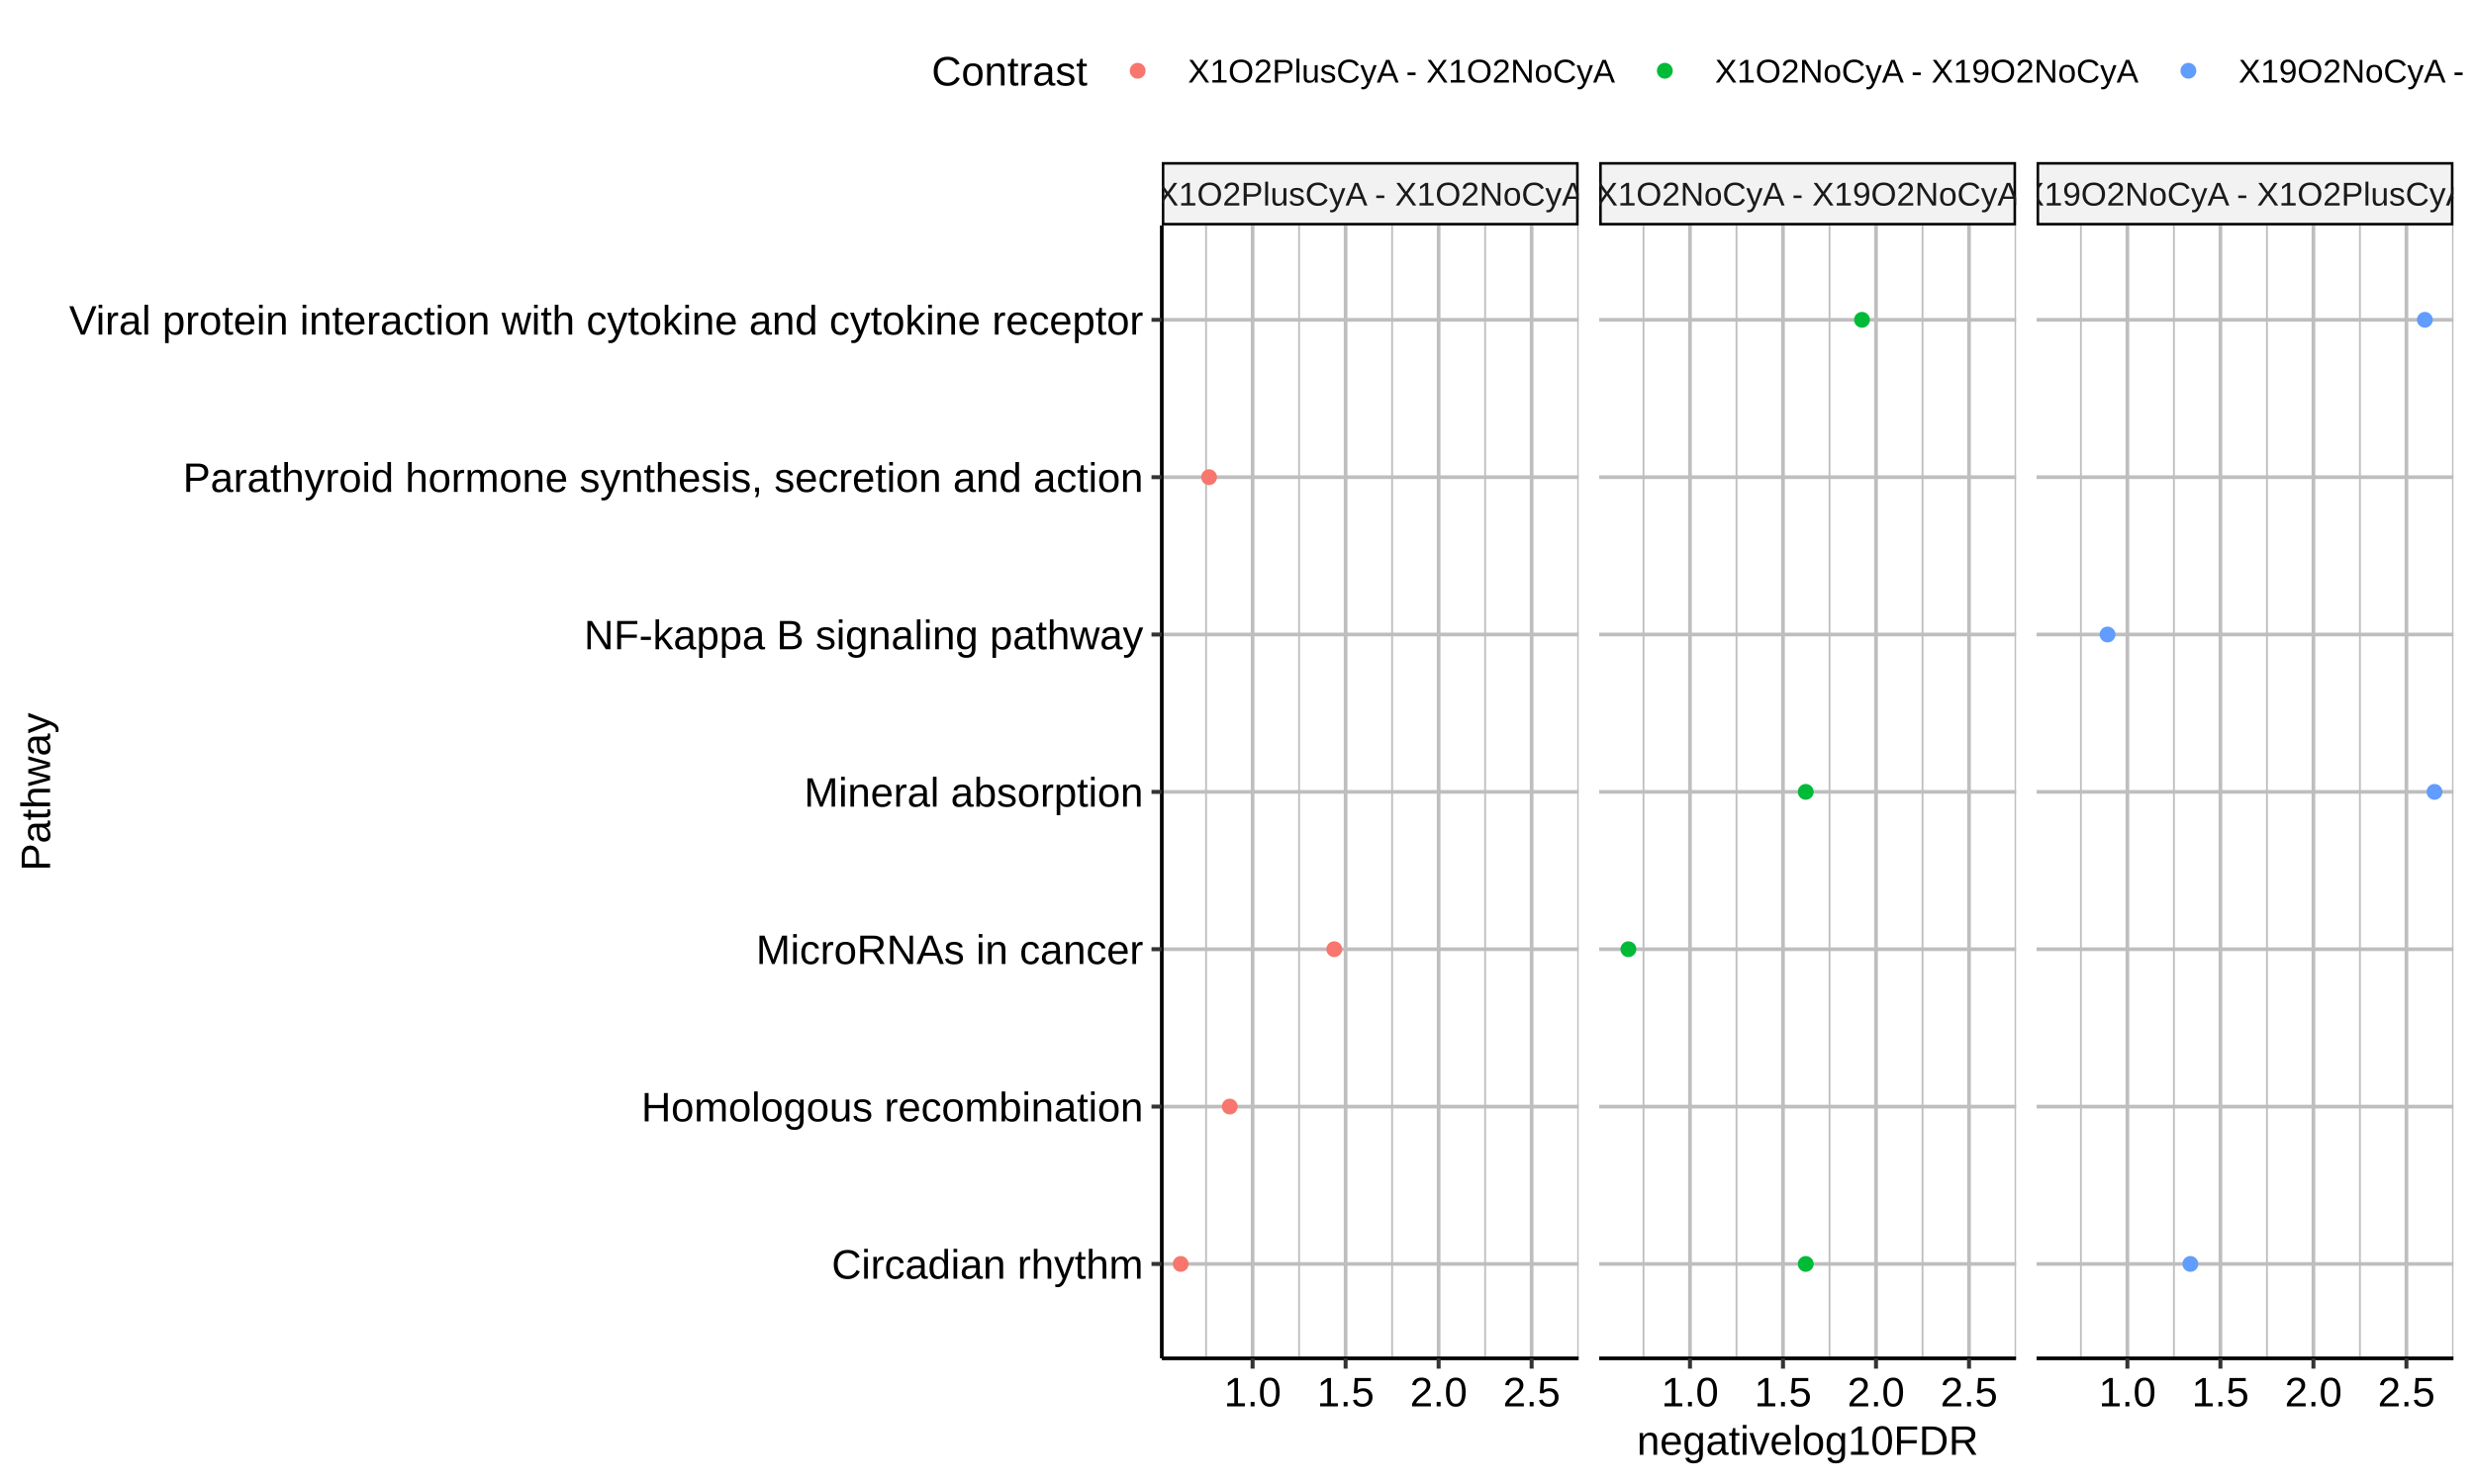
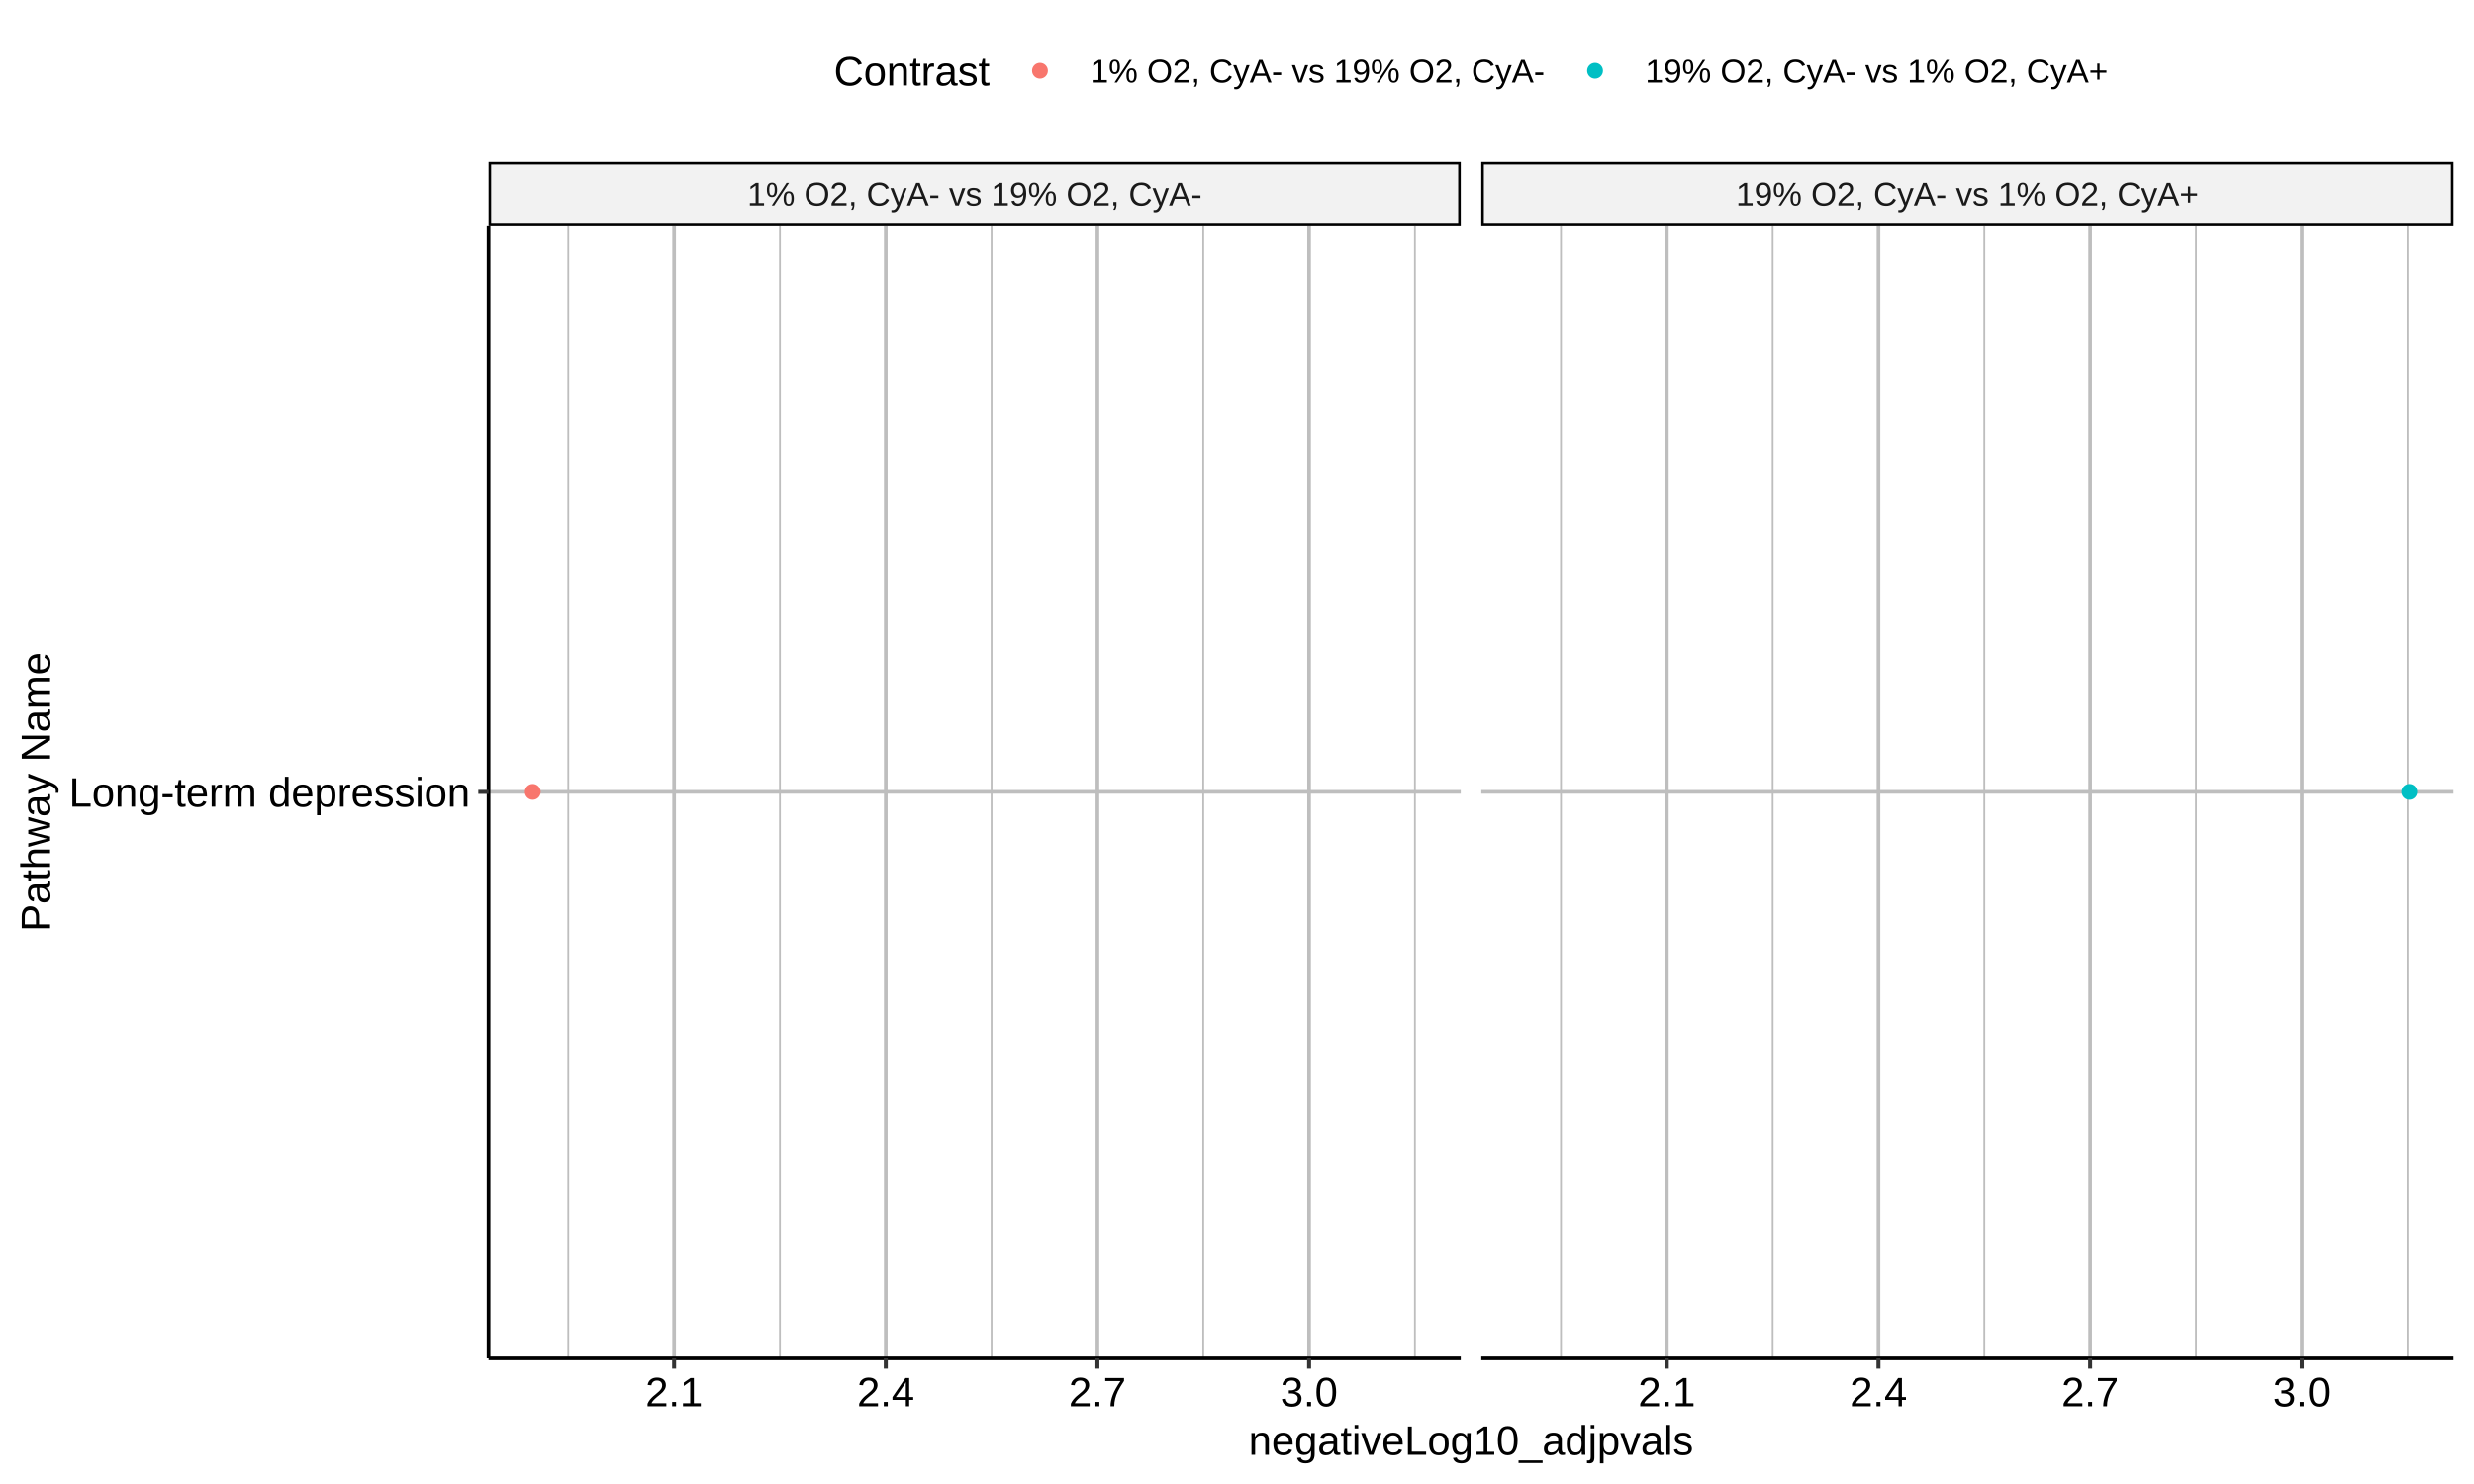
- <svg xmlns="http://www.w3.org/2000/svg" class="svglite" width="720.00pt" height="432.00pt" viewBox="0 0 720.00 432.00">
+ <svg xmlns="http://www.w3.org/2000/svg" viewBox="0 0 720.00 432.00">
  <defs>
    <style type="text/css">
-     .svglite line, .svglite polyline, .svglite polygon, .svglite path, .svglite rect, .svglite circle {
+     line, polyline, polygon, path, rect, circle {
      fill: none;
      stroke: #000000;
      stroke-linecap: round;
      stroke-linejoin: round;
      stroke-miterlimit: 10.00;
    }
  </style>
  </defs>
  <rect width="100%" height="100%" style="stroke: none; fill: #FFFFFF;" />
+   <rect x="0.00" y="-0" width="720.00" height="432.00" style="stroke-width: 1.16; stroke: #FFFFFF; fill: #FFFFFF;" />
  <defs>
-     <clipPath id="cpMC4wMHw3MjAuMDB8MC4wMHw0MzIuMDA=">
+     <clipPath id="cpMTQyLjE5fDQyNS4xMnwzOTUuNDJ8NjUuNjI=">
+       <rect x="142.19" y="65.62" width="282.93" height="329.80" />
+     </clipPath>
+   </defs>
+   <rect x="142.19" y="65.62" width="282.93" height="329.80" style="stroke-width: 1.16; stroke: none; fill: #FFFFFF;" clip-path="url(#cpMTQyLjE5fDQyNS4xMnwzOTUuNDJ8NjUuNjI=)" />
+   <polyline points="165.39,395.42 165.39,65.62 " style="stroke-width: 0.53; stroke: #BEBEBE; stroke-linecap: butt;" clip-path="url(#cpMTQyLjE5fDQyNS4xMnwzOTUuNDJ8NjUuNjI=)" />
+   <polyline points="226.99,395.42 226.99,65.62 " style="stroke-width: 0.53; stroke: #BEBEBE; stroke-linecap: butt;" clip-path="url(#cpMTQyLjE5fDQyNS4xMnwzOTUuNDJ8NjUuNjI=)" />
+   <polyline points="288.58,395.42 288.58,65.62 " style="stroke-width: 0.53; stroke: #BEBEBE; stroke-linecap: butt;" clip-path="url(#cpMTQyLjE5fDQyNS4xMnwzOTUuNDJ8NjUuNjI=)" />
+   <polyline points="350.18,395.42 350.18,65.62 " style="stroke-width: 0.53; stroke: #BEBEBE; stroke-linecap: butt;" clip-path="url(#cpMTQyLjE5fDQyNS4xMnwzOTUuNDJ8NjUuNjI=)" />
+   <polyline points="411.78,395.42 411.78,65.62 " style="stroke-width: 0.53; stroke: #BEBEBE; stroke-linecap: butt;" clip-path="url(#cpMTQyLjE5fDQyNS4xMnwzOTUuNDJ8NjUuNjI=)" />
+   <polyline points="142.19,230.52 425.12,230.52 " style="stroke-width: 1.07; stroke: #BEBEBE; stroke-linecap: butt;" clip-path="url(#cpMTQyLjE5fDQyNS4xMnwzOTUuNDJ8NjUuNjI=)" />
+   <polyline points="196.19,395.42 196.19,65.62 " style="stroke-width: 1.07; stroke: #BEBEBE; stroke-linecap: butt;" clip-path="url(#cpMTQyLjE5fDQyNS4xMnwzOTUuNDJ8NjUuNjI=)" />
+   <polyline points="257.79,395.42 257.79,65.62 " style="stroke-width: 1.07; stroke: #BEBEBE; stroke-linecap: butt;" clip-path="url(#cpMTQyLjE5fDQyNS4xMnwzOTUuNDJ8NjUuNjI=)" />
+   <polyline points="319.38,395.42 319.38,65.62 " style="stroke-width: 1.07; stroke: #BEBEBE; stroke-linecap: butt;" clip-path="url(#cpMTQyLjE5fDQyNS4xMnwzOTUuNDJ8NjUuNjI=)" />
+   <polyline points="380.98,395.42 380.98,65.62 " style="stroke-width: 1.07; stroke: #BEBEBE; stroke-linecap: butt;" clip-path="url(#cpMTQyLjE5fDQyNS4xMnwzOTUuNDJ8NjUuNjI=)" />
+   <circle cx="155.05" cy="230.52" r="1.95" style="stroke-width: 0.71; stroke: #F8766D; fill: #F8766D;" clip-path="url(#cpMTQyLjE5fDQyNS4xMnwzOTUuNDJ8NjUuNjI=)" />
+   <defs>
+     <clipPath id="cpMC4wMHw3MjAuMDB8NDMyLjAwfDAuMDA=">
      <rect x="0.00" y="0.00" width="720.00" height="432.00" />
    </clipPath>
  </defs>
-   <g clip-path="url(#cpMC4wMHw3MjAuMDB8MC4wMHw0MzIuMDA=)">
-     <rect x="0.00" y="0.00" width="720.00" height="432.00" style="stroke-width: 1.16; stroke: #FFFFFF; fill: #FFFFFF;" />
+   <defs>
+     <clipPath id="cpNDMxLjEwfDcxNC4wMnwzOTUuNDJ8NjUuNjI=">
+       <rect x="431.10" y="65.62" width="282.93" height="329.80" />
+     </clipPath>
+   </defs>
+   <rect x="431.10" y="65.62" width="282.93" height="329.80" style="stroke-width: 1.16; stroke: none; fill: #FFFFFF;" clip-path="url(#cpNDMxLjEwfDcxNC4wMnwzOTUuNDJ8NjUuNjI=)" />
+   <polyline points="454.29,395.42 454.29,65.62 " style="stroke-width: 0.53; stroke: #BEBEBE; stroke-linecap: butt;" clip-path="url(#cpNDMxLjEwfDcxNC4wMnwzOTUuNDJ8NjUuNjI=)" />
+   <polyline points="515.89,395.42 515.89,65.62 " style="stroke-width: 0.53; stroke: #BEBEBE; stroke-linecap: butt;" clip-path="url(#cpNDMxLjEwfDcxNC4wMnwzOTUuNDJ8NjUuNjI=)" />
+   <polyline points="577.49,395.42 577.49,65.62 " style="stroke-width: 0.53; stroke: #BEBEBE; stroke-linecap: butt;" clip-path="url(#cpNDMxLjEwfDcxNC4wMnwzOTUuNDJ8NjUuNjI=)" />
+   <polyline points="639.09,395.42 639.09,65.62 " style="stroke-width: 0.53; stroke: #BEBEBE; stroke-linecap: butt;" clip-path="url(#cpNDMxLjEwfDcxNC4wMnwzOTUuNDJ8NjUuNjI=)" />
+   <polyline points="700.68,395.42 700.68,65.62 " style="stroke-width: 0.53; stroke: #BEBEBE; stroke-linecap: butt;" clip-path="url(#cpNDMxLjEwfDcxNC4wMnwzOTUuNDJ8NjUuNjI=)" />
+   <polyline points="431.10,230.52 714.02,230.52 " style="stroke-width: 1.07; stroke: #BEBEBE; stroke-linecap: butt;" clip-path="url(#cpNDMxLjEwfDcxNC4wMnwzOTUuNDJ8NjUuNjI=)" />
+   <polyline points="485.09,395.42 485.09,65.62 " style="stroke-width: 1.07; stroke: #BEBEBE; stroke-linecap: butt;" clip-path="url(#cpNDMxLjEwfDcxNC4wMnwzOTUuNDJ8NjUuNjI=)" />
+   <polyline points="546.69,395.42 546.69,65.62 " style="stroke-width: 1.07; stroke: #BEBEBE; stroke-linecap: butt;" clip-path="url(#cpNDMxLjEwfDcxNC4wMnwzOTUuNDJ8NjUuNjI=)" />
+   <polyline points="608.29,395.42 608.29,65.62 " style="stroke-width: 1.07; stroke: #BEBEBE; stroke-linecap: butt;" clip-path="url(#cpNDMxLjEwfDcxNC4wMnwzOTUuNDJ8NjUuNjI=)" />
+   <polyline points="669.89,395.42 669.89,65.62 " style="stroke-width: 1.07; stroke: #BEBEBE; stroke-linecap: butt;" clip-path="url(#cpNDMxLjEwfDcxNC4wMnwzOTUuNDJ8NjUuNjI=)" />
+   <circle cx="701.16" cy="230.52" r="1.95" style="stroke-width: 0.71; stroke: #00BFC4; fill: #00BFC4;" clip-path="url(#cpNDMxLjEwfDcxNC4wMnwzOTUuNDJ8NjUuNjI=)" />
+   <defs>
+     <clipPath id="cpMC4wMHw3MjAuMDB8NDMyLjAwfDAuMDA=">
+       <rect x="0.00" y="0.00" width="720.00" height="432.00" />
+     </clipPath>
+   </defs>
+   <defs>
+     <clipPath id="cpMTQyLjE5fDQyNS4xMnw2NS42Mnw0Ny4xNw==">
+       <rect x="142.19" y="47.17" width="282.93" height="18.46" />
+     </clipPath>
+   </defs>
+   <rect x="142.19" y="47.17" width="282.93" height="18.46" style="stroke-width: 1.49; fill: #F2F2F2;" clip-path="url(#cpMTQyLjE5fDQyNS4xMnw2NS42Mnw0Ny4xNw==)" />
+   <g clip-path="url(#cpMTQyLjE5fDQyNS4xMnw2NS42Mnw0Ny4xNw==)">
+     <text x="217.50" y="59.83" style="font-size: 9.60px; fill: #1A1A1A; font-family: Arial;" textLength="132.30px" lengthAdjust="spacingAndGlyphs">1% O2, CyA- vs 19% O2, CyA-</text>
  </g>
  <defs>
-     <clipPath id="cpMzM4LjExfDQ1OS40M3w2NS42MnwzOTUuNDI=">
-       <rect x="338.11" y="65.62" width="121.32" height="329.80" />
+     <clipPath id="cpMC4wMHw3MjAuMDB8NDMyLjAwfDAuMDA=">
+       <rect x="0.00" y="0.00" width="720.00" height="432.00" />
    </clipPath>
  </defs>
-   <g clip-path="url(#cpMzM4LjExfDQ1OS40M3w2NS42MnwzOTUuNDI=)">
-     <rect x="338.11" y="65.62" width="121.32" height="329.80" style="stroke-width: 1.16; stroke: none; fill: #FFFFFF;" />
-     <polyline points="351.00,395.42 351.00,65.62 " style="stroke-width: 0.53; stroke: #BEBEBE; stroke-linecap: butt;" />
-     <polyline points="378.07,395.42 378.07,65.62 " style="stroke-width: 0.53; stroke: #BEBEBE; stroke-linecap: butt;" />
-     <polyline points="405.14,395.42 405.14,65.62 " style="stroke-width: 0.53; stroke: #BEBEBE; stroke-linecap: butt;" />
-     <polyline points="432.21,395.42 432.21,65.62 " style="stroke-width: 0.53; stroke: #BEBEBE; stroke-linecap: butt;" />
-     <polyline points="459.28,395.42 459.28,65.62 " style="stroke-width: 0.53; stroke: #BEBEBE; stroke-linecap: butt;" />
-     <polyline points="338.11,367.94 459.43,367.94 " style="stroke-width: 1.07; stroke: #BEBEBE; stroke-linecap: butt;" />
-     <polyline points="338.11,322.13 459.43,322.13 " style="stroke-width: 1.07; stroke: #BEBEBE; stroke-linecap: butt;" />
-     <polyline points="338.11,276.32 459.43,276.32 " style="stroke-width: 1.07; stroke: #BEBEBE; stroke-linecap: butt;" />
-     <polyline points="338.11,230.52 459.43,230.52 " style="stroke-width: 1.07; stroke: #BEBEBE; stroke-linecap: butt;" />
-     <polyline points="338.11,184.71 459.43,184.71 " style="stroke-width: 1.07; stroke: #BEBEBE; stroke-linecap: butt;" />
-     <polyline points="338.11,138.91 459.43,138.91 " style="stroke-width: 1.07; stroke: #BEBEBE; stroke-linecap: butt;" />
-     <polyline points="338.11,93.10 459.43,93.10 " style="stroke-width: 1.07; stroke: #BEBEBE; stroke-linecap: butt;" />
-     <polyline points="364.54,395.42 364.54,65.62 " style="stroke-width: 1.07; stroke: #BEBEBE; stroke-linecap: butt;" />
-     <polyline points="391.61,395.42 391.61,65.62 " style="stroke-width: 1.07; stroke: #BEBEBE; stroke-linecap: butt;" />
-     <polyline points="418.68,395.42 418.68,65.62 " style="stroke-width: 1.07; stroke: #BEBEBE; stroke-linecap: butt;" />
-     <polyline points="445.75,395.42 445.75,65.62 " style="stroke-width: 1.07; stroke: #BEBEBE; stroke-linecap: butt;" />
-     <circle cx="357.89" cy="322.13" r="1.95" style="stroke-width: 0.71; stroke: #F8766D; fill: #F8766D;" />
-     <circle cx="343.62" cy="367.94" r="1.95" style="stroke-width: 0.71; stroke: #F8766D; fill: #F8766D;" />
-     <circle cx="388.31" cy="276.32" r="1.95" style="stroke-width: 0.71; stroke: #F8766D; fill: #F8766D;" />
-     <circle cx="351.87" cy="138.91" r="1.95" style="stroke-width: 0.71; stroke: #F8766D; fill: #F8766D;" />
-   </g>
-   <g clip-path="url(#cpMC4wMHw3MjAuMDB8MC4wMHw0MzIuMDA=)">
- </g>
  <defs>
-     <clipPath id="cpNDY1LjQxfDU4Ni43M3w2NS42MnwzOTUuNDI=">
-       <rect x="465.41" y="65.62" width="121.32" height="329.80" />
+     <clipPath id="cpNDMxLjEwfDcxNC4wMnw2NS42Mnw0Ny4xNw==">
+       <rect x="431.10" y="47.17" width="282.93" height="18.46" />
    </clipPath>
  </defs>
-   <g clip-path="url(#cpNDY1LjQxfDU4Ni43M3w2NS42MnwzOTUuNDI=)">
-     <rect x="465.41" y="65.62" width="121.32" height="329.80" style="stroke-width: 1.16; stroke: none; fill: #FFFFFF;" />
-     <polyline points="478.30,395.42 478.30,65.62 " style="stroke-width: 0.53; stroke: #BEBEBE; stroke-linecap: butt;" />
-     <polyline points="505.37,395.42 505.37,65.62 " style="stroke-width: 0.53; stroke: #BEBEBE; stroke-linecap: butt;" />
-     <polyline points="532.44,395.42 532.44,65.62 " style="stroke-width: 0.53; stroke: #BEBEBE; stroke-linecap: butt;" />
-     <polyline points="559.51,395.42 559.51,65.62 " style="stroke-width: 0.53; stroke: #BEBEBE; stroke-linecap: butt;" />
-     <polyline points="586.58,395.42 586.58,65.62 " style="stroke-width: 0.53; stroke: #BEBEBE; stroke-linecap: butt;" />
-     <polyline points="465.41,367.94 586.73,367.94 " style="stroke-width: 1.07; stroke: #BEBEBE; stroke-linecap: butt;" />
-     <polyline points="465.41,322.13 586.73,322.13 " style="stroke-width: 1.07; stroke: #BEBEBE; stroke-linecap: butt;" />
-     <polyline points="465.41,276.32 586.73,276.32 " style="stroke-width: 1.07; stroke: #BEBEBE; stroke-linecap: butt;" />
-     <polyline points="465.41,230.52 586.73,230.52 " style="stroke-width: 1.07; stroke: #BEBEBE; stroke-linecap: butt;" />
-     <polyline points="465.41,184.71 586.73,184.71 " style="stroke-width: 1.07; stroke: #BEBEBE; stroke-linecap: butt;" />
-     <polyline points="465.41,138.91 586.73,138.91 " style="stroke-width: 1.07; stroke: #BEBEBE; stroke-linecap: butt;" />
-     <polyline points="465.41,93.10 586.73,93.10 " style="stroke-width: 1.07; stroke: #BEBEBE; stroke-linecap: butt;" />
-     <polyline points="491.83,395.42 491.83,65.62 " style="stroke-width: 1.07; stroke: #BEBEBE; stroke-linecap: butt;" />
-     <polyline points="518.90,395.42 518.90,65.62 " style="stroke-width: 1.07; stroke: #BEBEBE; stroke-linecap: butt;" />
-     <polyline points="545.97,395.42 545.97,65.62 " style="stroke-width: 1.07; stroke: #BEBEBE; stroke-linecap: butt;" />
-     <polyline points="573.04,395.42 573.04,65.62 " style="stroke-width: 1.07; stroke: #BEBEBE; stroke-linecap: butt;" />
-     <circle cx="525.52" cy="367.94" r="1.95" style="stroke-width: 0.71; stroke: #00BA38; fill: #00BA38;" />
-     <circle cx="473.91" cy="276.32" r="1.95" style="stroke-width: 0.71; stroke: #00BA38; fill: #00BA38;" />
-     <circle cx="541.89" cy="93.10" r="1.95" style="stroke-width: 0.71; stroke: #00BA38; fill: #00BA38;" />
-     <circle cx="525.52" cy="230.52" r="1.95" style="stroke-width: 0.71; stroke: #00BA38; fill: #00BA38;" />
+   <rect x="431.10" y="47.17" width="282.93" height="18.46" style="stroke-width: 1.49; fill: #F2F2F2;" clip-path="url(#cpNDMxLjEwfDcxNC4wMnw2NS42Mnw0Ny4xNw==)" />
+   <g clip-path="url(#cpNDMxLjEwfDcxNC4wMnw2NS42Mnw0Ny4xNw==)">
+     <text x="505.20" y="59.83" style="font-size: 9.60px; fill: #1A1A1A; font-family: Arial;" textLength="134.71px" lengthAdjust="spacingAndGlyphs">19% O2, CyA- vs 1% O2, CyA+</text>
  </g>
-   <g clip-path="url(#cpMC4wMHw3MjAuMDB8MC4wMHw0MzIuMDA=)">
- </g>
  <defs>
-     <clipPath id="cpNTkyLjcwfDcxNC4wMnw2NS42MnwzOTUuNDI=">
-       <rect x="592.70" y="65.62" width="121.32" height="329.80" />
+     <clipPath id="cpMC4wMHw3MjAuMDB8NDMyLjAwfDAuMDA=">
+       <rect x="0.00" y="0.00" width="720.00" height="432.00" />
    </clipPath>
  </defs>
-   <g clip-path="url(#cpNTkyLjcwfDcxNC4wMnw2NS42MnwzOTUuNDI=)">
-     <rect x="592.70" y="65.62" width="121.32" height="329.80" style="stroke-width: 1.16; stroke: none; fill: #FFFFFF;" />
-     <polyline points="605.60,395.42 605.60,65.62 " style="stroke-width: 0.53; stroke: #BEBEBE; stroke-linecap: butt;" />
-     <polyline points="632.67,395.42 632.67,65.62 " style="stroke-width: 0.53; stroke: #BEBEBE; stroke-linecap: butt;" />
-     <polyline points="659.74,395.42 659.74,65.62 " style="stroke-width: 0.53; stroke: #BEBEBE; stroke-linecap: butt;" />
-     <polyline points="686.80,395.42 686.80,65.62 " style="stroke-width: 0.53; stroke: #BEBEBE; stroke-linecap: butt;" />
-     <polyline points="713.87,395.42 713.87,65.62 " style="stroke-width: 0.53; stroke: #BEBEBE; stroke-linecap: butt;" />
-     <polyline points="592.70,367.94 714.02,367.94 " style="stroke-width: 1.07; stroke: #BEBEBE; stroke-linecap: butt;" />
-     <polyline points="592.70,322.13 714.02,322.13 " style="stroke-width: 1.07; stroke: #BEBEBE; stroke-linecap: butt;" />
-     <polyline points="592.70,276.32 714.02,276.32 " style="stroke-width: 1.07; stroke: #BEBEBE; stroke-linecap: butt;" />
-     <polyline points="592.70,230.52 714.02,230.52 " style="stroke-width: 1.07; stroke: #BEBEBE; stroke-linecap: butt;" />
-     <polyline points="592.70,184.71 714.02,184.71 " style="stroke-width: 1.07; stroke: #BEBEBE; stroke-linecap: butt;" />
-     <polyline points="592.70,138.91 714.02,138.91 " style="stroke-width: 1.07; stroke: #BEBEBE; stroke-linecap: butt;" />
-     <polyline points="592.70,93.10 714.02,93.10 " style="stroke-width: 1.07; stroke: #BEBEBE; stroke-linecap: butt;" />
-     <polyline points="619.13,395.42 619.13,65.62 " style="stroke-width: 1.07; stroke: #BEBEBE; stroke-linecap: butt;" />
-     <polyline points="646.20,395.42 646.20,65.62 " style="stroke-width: 1.07; stroke: #BEBEBE; stroke-linecap: butt;" />
-     <polyline points="673.27,395.42 673.27,65.62 " style="stroke-width: 1.07; stroke: #BEBEBE; stroke-linecap: butt;" />
-     <polyline points="700.34,395.42 700.34,65.62 " style="stroke-width: 1.07; stroke: #BEBEBE; stroke-linecap: butt;" />
-     <circle cx="613.35" cy="184.71" r="1.95" style="stroke-width: 0.71; stroke: #619CFF; fill: #619CFF;" />
-     <circle cx="637.46" cy="367.94" r="1.95" style="stroke-width: 0.71; stroke: #619CFF; fill: #619CFF;" />
-     <circle cx="705.70" cy="93.10" r="1.95" style="stroke-width: 0.71; stroke: #619CFF; fill: #619CFF;" />
-     <circle cx="708.51" cy="230.52" r="1.95" style="stroke-width: 0.71; stroke: #619CFF; fill: #619CFF;" />
+   <polyline points="142.19,395.42 425.12,395.42 " style="stroke-width: 1.07; stroke-linecap: butt;" clip-path="url(#cpMC4wMHw3MjAuMDB8NDMyLjAwfDAuMDA=)" />
+   <polyline points="196.19,398.41 196.19,395.42 " style="stroke-width: 1.16; stroke: #333333; stroke-linecap: butt;" clip-path="url(#cpMC4wMHw3MjAuMDB8NDMyLjAwfDAuMDA=)" />
+   <polyline points="257.79,398.41 257.79,395.42 " style="stroke-width: 1.16; stroke: #333333; stroke-linecap: butt;" clip-path="url(#cpMC4wMHw3MjAuMDB8NDMyLjAwfDAuMDA=)" />
+   <polyline points="319.38,398.41 319.38,395.42 " style="stroke-width: 1.16; stroke: #333333; stroke-linecap: butt;" clip-path="url(#cpMC4wMHw3MjAuMDB8NDMyLjAwfDAuMDA=)" />
+   <polyline points="380.98,398.41 380.98,395.42 " style="stroke-width: 1.16; stroke: #333333; stroke-linecap: butt;" clip-path="url(#cpMC4wMHw3MjAuMDB8NDMyLjAwfDAuMDA=)" />
+   <g clip-path="url(#cpMC4wMHw3MjAuMDB8NDMyLjAwfDAuMDA=)">
+     <text x="187.85" y="409.39" style="font-size: 12.00px; font-family: Arial;" textLength="16.68px" lengthAdjust="spacingAndGlyphs">2.1</text>
  </g>
-   <g clip-path="url(#cpMC4wMHw3MjAuMDB8MC4wMHw0MzIuMDA=)">
- </g>
-   <defs>
-     <clipPath id="cpMzM4LjExfDQ1OS40M3w0Ny4xN3w2NS42Mg==">
-       <rect x="338.11" y="47.17" width="121.32" height="18.45" />
-     </clipPath>
-   </defs>
-   <g clip-path="url(#cpMzM4LjExfDQ1OS40M3w0Ny4xN3w2NS42Mg==)">
-     <rect x="338.11" y="47.17" width="121.32" height="18.45" style="stroke-width: 1.49; fill: #F2F2F2;" />
-     <text x="398.77" y="59.83" text-anchor="middle" style="font-size: 9.60px; fill: #1A1A1A; font-family: Arial;" textLength="124.19px" lengthAdjust="spacingAndGlyphs">X1O2PlusCyA - X1O2NoCyA</text>
+   <g clip-path="url(#cpMC4wMHw3MjAuMDB8NDMyLjAwfDAuMDA=)">
+     <text x="249.44" y="409.39" style="font-size: 12.00px; font-family: Arial;" textLength="16.68px" lengthAdjust="spacingAndGlyphs">2.4</text>
  </g>
-   <g clip-path="url(#cpMC4wMHw3MjAuMDB8MC4wMHw0MzIuMDA=)">
- </g>
-   <defs>
-     <clipPath id="cpNDY1LjQxfDU4Ni43M3w0Ny4xN3w2NS42Mg==">
-       <rect x="465.41" y="47.17" width="121.32" height="18.45" />
-     </clipPath>
-   </defs>
-   <g clip-path="url(#cpNDY1LjQxfDU4Ni43M3w0Ny4xN3w2NS42Mg==)">
-     <rect x="465.41" y="47.17" width="121.32" height="18.45" style="stroke-width: 1.49; fill: #F2F2F2;" />
-     <text x="526.07" y="59.83" text-anchor="middle" style="font-size: 9.60px; fill: #1A1A1A; font-family: Arial;" textLength="123.13px" lengthAdjust="spacingAndGlyphs">X1O2NoCyA - X19O2NoCyA</text>
+   <g clip-path="url(#cpMC4wMHw3MjAuMDB8NDMyLjAwfDAuMDA=)">
+     <text x="311.04" y="409.39" style="font-size: 12.00px; font-family: Arial;" textLength="16.68px" lengthAdjust="spacingAndGlyphs">2.7</text>
  </g>
-   <g clip-path="url(#cpMC4wMHw3MjAuMDB8MC4wMHw0MzIuMDA=)">
- </g>
-   <defs>
-     <clipPath id="cpNTkyLjcwfDcxNC4wMnw0Ny4xN3w2NS42Mg==">
-       <rect x="592.70" y="47.17" width="121.32" height="18.45" />
-     </clipPath>
-   </defs>
-   <g clip-path="url(#cpNTkyLjcwfDcxNC4wMnw0Ny4xN3w2NS42Mg==)">
-     <rect x="592.70" y="47.17" width="121.32" height="18.45" style="stroke-width: 1.49; fill: #F2F2F2;" />
-     <text x="653.36" y="59.83" text-anchor="middle" style="font-size: 9.60px; fill: #1A1A1A; font-family: Arial;" textLength="129.52px" lengthAdjust="spacingAndGlyphs">X19O2NoCyA - X1O2PlusCyA</text>
+   <g clip-path="url(#cpMC4wMHw3MjAuMDB8NDMyLjAwfDAuMDA=)">
+     <text x="372.64" y="409.39" style="font-size: 12.00px; font-family: Arial;" textLength="16.68px" lengthAdjust="spacingAndGlyphs">3.0</text>
  </g>
-   <g clip-path="url(#cpMC4wMHw3MjAuMDB8MC4wMHw0MzIuMDA=)">
-     <polyline points="338.11,395.42 459.43,395.42 " style="stroke-width: 1.07; stroke-linecap: butt;" />
-     <polyline points="364.54,398.41 364.54,395.42 " style="stroke-width: 1.16; stroke: #333333; stroke-linecap: butt;" />
-     <polyline points="391.61,398.41 391.61,395.42 " style="stroke-width: 1.16; stroke: #333333; stroke-linecap: butt;" />
-     <polyline points="418.68,398.41 418.68,395.42 " style="stroke-width: 1.16; stroke: #333333; stroke-linecap: butt;" />
-     <polyline points="445.75,398.41 445.75,395.42 " style="stroke-width: 1.16; stroke: #333333; stroke-linecap: butt;" />
-     <text x="364.54" y="409.40" text-anchor="middle" style="font-size: 12.00px; font-family: Arial;" textLength="16.68px" lengthAdjust="spacingAndGlyphs">1.0</text>
-     <text x="391.61" y="409.40" text-anchor="middle" style="font-size: 12.00px; font-family: Arial;" textLength="16.68px" lengthAdjust="spacingAndGlyphs">1.5</text>
-     <text x="418.68" y="409.40" text-anchor="middle" style="font-size: 12.00px; font-family: Arial;" textLength="16.68px" lengthAdjust="spacingAndGlyphs">2.0</text>
-     <text x="445.75" y="409.40" text-anchor="middle" style="font-size: 12.00px; font-family: Arial;" textLength="16.68px" lengthAdjust="spacingAndGlyphs">2.5</text>
-     <polyline points="465.41,395.42 586.73,395.42 " style="stroke-width: 1.07; stroke-linecap: butt;" />
-     <polyline points="491.83,398.41 491.83,395.42 " style="stroke-width: 1.16; stroke: #333333; stroke-linecap: butt;" />
-     <polyline points="518.90,398.41 518.90,395.42 " style="stroke-width: 1.16; stroke: #333333; stroke-linecap: butt;" />
-     <polyline points="545.97,398.41 545.97,395.42 " style="stroke-width: 1.16; stroke: #333333; stroke-linecap: butt;" />
-     <polyline points="573.04,398.41 573.04,395.42 " style="stroke-width: 1.16; stroke: #333333; stroke-linecap: butt;" />
-     <text x="491.83" y="409.40" text-anchor="middle" style="font-size: 12.00px; font-family: Arial;" textLength="16.68px" lengthAdjust="spacingAndGlyphs">1.0</text>
-     <text x="518.90" y="409.40" text-anchor="middle" style="font-size: 12.00px; font-family: Arial;" textLength="16.68px" lengthAdjust="spacingAndGlyphs">1.5</text>
-     <text x="545.97" y="409.40" text-anchor="middle" style="font-size: 12.00px; font-family: Arial;" textLength="16.68px" lengthAdjust="spacingAndGlyphs">2.0</text>
-     <text x="573.04" y="409.40" text-anchor="middle" style="font-size: 12.00px; font-family: Arial;" textLength="16.68px" lengthAdjust="spacingAndGlyphs">2.5</text>
-     <polyline points="592.70,395.42 714.02,395.42 " style="stroke-width: 1.07; stroke-linecap: butt;" />
-     <polyline points="619.13,398.41 619.13,395.42 " style="stroke-width: 1.16; stroke: #333333; stroke-linecap: butt;" />
-     <polyline points="646.20,398.41 646.20,395.42 " style="stroke-width: 1.16; stroke: #333333; stroke-linecap: butt;" />
-     <polyline points="673.27,398.41 673.27,395.42 " style="stroke-width: 1.16; stroke: #333333; stroke-linecap: butt;" />
-     <polyline points="700.34,398.41 700.34,395.42 " style="stroke-width: 1.16; stroke: #333333; stroke-linecap: butt;" />
-     <text x="619.13" y="409.40" text-anchor="middle" style="font-size: 12.00px; font-family: Arial;" textLength="16.68px" lengthAdjust="spacingAndGlyphs">1.0</text>
-     <text x="646.20" y="409.40" text-anchor="middle" style="font-size: 12.00px; font-family: Arial;" textLength="16.68px" lengthAdjust="spacingAndGlyphs">1.5</text>
-     <text x="673.27" y="409.40" text-anchor="middle" style="font-size: 12.00px; font-family: Arial;" textLength="16.68px" lengthAdjust="spacingAndGlyphs">2.0</text>
-     <text x="700.34" y="409.40" text-anchor="middle" style="font-size: 12.00px; font-family: Arial;" textLength="16.68px" lengthAdjust="spacingAndGlyphs">2.5</text>
-     <polyline points="338.11,395.42 338.11,65.62 " style="stroke-width: 1.07; stroke-linecap: butt;" />
-     <text x="332.73" y="372.23" text-anchor="end" style="font-size: 12.00px; font-family: Arial;" textLength="90.71px" lengthAdjust="spacingAndGlyphs">Circadian rhythm</text>
-     <text x="332.73" y="326.43" text-anchor="end" style="font-size: 12.00px; font-family: Arial;" textLength="146.10px" lengthAdjust="spacingAndGlyphs">Homologous recombination</text>
-     <text x="332.73" y="280.62" text-anchor="end" style="font-size: 12.00px; font-family: Arial;" textLength="112.72px" lengthAdjust="spacingAndGlyphs">MicroRNAs in cancer</text>
-     <text x="332.73" y="234.82" text-anchor="end" style="font-size: 12.00px; font-family: Arial;" textLength="98.73px" lengthAdjust="spacingAndGlyphs">Mineral absorption</text>
-     <text x="332.73" y="189.01" text-anchor="end" style="font-size: 12.00px; font-family: Arial;" textLength="162.78px" lengthAdjust="spacingAndGlyphs">NF-kappa B signaling pathway</text>
-     <text x="332.73" y="143.20" text-anchor="end" style="font-size: 12.00px; font-family: Arial;" textLength="279.53px" lengthAdjust="spacingAndGlyphs">Parathyroid hormone synthesis, secretion and action</text>
-     <text x="332.73" y="97.40" text-anchor="end" style="font-size: 12.00px; font-family: Arial;" textLength="312.65px" lengthAdjust="spacingAndGlyphs">Viral protein interaction with cytokine and cytokine receptor</text>
-     <polyline points="335.12,367.94 338.11,367.94 " style="stroke-width: 1.16; stroke: #333333; stroke-linecap: butt;" />
-     <polyline points="335.12,322.13 338.11,322.13 " style="stroke-width: 1.16; stroke: #333333; stroke-linecap: butt;" />
-     <polyline points="335.12,276.32 338.11,276.32 " style="stroke-width: 1.16; stroke: #333333; stroke-linecap: butt;" />
-     <polyline points="335.12,230.52 338.11,230.52 " style="stroke-width: 1.16; stroke: #333333; stroke-linecap: butt;" />
-     <polyline points="335.12,184.71 338.11,184.71 " style="stroke-width: 1.16; stroke: #333333; stroke-linecap: butt;" />
-     <polyline points="335.12,138.91 338.11,138.91 " style="stroke-width: 1.16; stroke: #333333; stroke-linecap: butt;" />
-     <polyline points="335.12,93.10 338.11,93.10 " style="stroke-width: 1.16; stroke: #333333; stroke-linecap: butt;" />
-     <text x="526.07" y="423.50" text-anchor="middle" style="font-size: 12.00px; font-family: Arial;" textLength="99.40px" lengthAdjust="spacingAndGlyphs">negativelog10FDR</text>
-     <text transform="translate(14.57,230.52) rotate(-90)" text-anchor="middle" style="font-size: 12.00px; font-family: Arial;" textLength="46.04px" lengthAdjust="spacingAndGlyphs">Pathway</text>
-     <rect x="265.14" y="5.98" width="521.85" height="29.24" style="stroke-width: 1.16; stroke: none; fill: #FFFFFF;" />
-     <text x="271.12" y="24.89" style="font-size: 12.00px; font-family: Arial;" textLength="45.36px" lengthAdjust="spacingAndGlyphs">Contrast</text>
-     <circle cx="331.09" cy="20.60" r="1.95" style="stroke-width: 0.71; stroke: #F8766D; fill: #F8766D;" />
-     <circle cx="484.51" cy="20.60" r="1.95" style="stroke-width: 0.71; stroke: #00BA38; fill: #00BA38;" />
-     <circle cx="636.88" cy="20.60" r="1.95" style="stroke-width: 0.71; stroke: #619CFF; fill: #619CFF;" />
-     <text x="345.71" y="24.03" style="font-size: 9.60px; font-family: Arial;" textLength="124.19px" lengthAdjust="spacingAndGlyphs">X1O2PlusCyA - X1O2NoCyA</text>
-     <text x="499.13" y="24.03" style="font-size: 9.60px; font-family: Arial;" textLength="123.13px" lengthAdjust="spacingAndGlyphs">X1O2NoCyA - X19O2NoCyA</text>
-     <text x="651.49" y="24.03" style="font-size: 9.60px; font-family: Arial;" textLength="129.52px" lengthAdjust="spacingAndGlyphs">X19O2NoCyA - X1O2PlusCyA</text>
+   <polyline points="431.10,395.42 714.02,395.42 " style="stroke-width: 1.07; stroke-linecap: butt;" clip-path="url(#cpMC4wMHw3MjAuMDB8NDMyLjAwfDAuMDA=)" />
+   <polyline points="485.09,398.41 485.09,395.42 " style="stroke-width: 1.16; stroke: #333333; stroke-linecap: butt;" clip-path="url(#cpMC4wMHw3MjAuMDB8NDMyLjAwfDAuMDA=)" />
+   <polyline points="546.69,398.41 546.69,395.42 " style="stroke-width: 1.16; stroke: #333333; stroke-linecap: butt;" clip-path="url(#cpMC4wMHw3MjAuMDB8NDMyLjAwfDAuMDA=)" />
+   <polyline points="608.29,398.41 608.29,395.42 " style="stroke-width: 1.16; stroke: #333333; stroke-linecap: butt;" clip-path="url(#cpMC4wMHw3MjAuMDB8NDMyLjAwfDAuMDA=)" />
+   <polyline points="669.89,398.41 669.89,395.42 " style="stroke-width: 1.16; stroke: #333333; stroke-linecap: butt;" clip-path="url(#cpMC4wMHw3MjAuMDB8NDMyLjAwfDAuMDA=)" />
+   <g clip-path="url(#cpMC4wMHw3MjAuMDB8NDMyLjAwfDAuMDA=)">
+     <text x="476.75" y="409.39" style="font-size: 12.00px; font-family: Arial;" textLength="16.68px" lengthAdjust="spacingAndGlyphs">2.1</text>
+   </g>
+   <g clip-path="url(#cpMC4wMHw3MjAuMDB8NDMyLjAwfDAuMDA=)">
+     <text x="538.35" y="409.39" style="font-size: 12.00px; font-family: Arial;" textLength="16.68px" lengthAdjust="spacingAndGlyphs">2.4</text>
+   </g>
+   <g clip-path="url(#cpMC4wMHw3MjAuMDB8NDMyLjAwfDAuMDA=)">
+     <text x="599.95" y="409.39" style="font-size: 12.00px; font-family: Arial;" textLength="16.68px" lengthAdjust="spacingAndGlyphs">2.7</text>
+   </g>
+   <g clip-path="url(#cpMC4wMHw3MjAuMDB8NDMyLjAwfDAuMDA=)">
+     <text x="661.54" y="409.39" style="font-size: 12.00px; font-family: Arial;" textLength="16.68px" lengthAdjust="spacingAndGlyphs">3.0</text>
+   </g>
+   <polyline points="142.19,395.42 142.19,65.62 " style="stroke-width: 1.07; stroke-linecap: butt;" clip-path="url(#cpMC4wMHw3MjAuMDB8NDMyLjAwfDAuMDA=)" />
+   <g clip-path="url(#cpMC4wMHw3MjAuMDB8NDMyLjAwfDAuMDA=)">
+     <text x="20.08" y="234.82" style="font-size: 12.00px; font-family: Arial;" textLength="116.73px" lengthAdjust="spacingAndGlyphs">Long-term depression</text>
+   </g>
+   <polyline points="139.20,230.52 142.19,230.52 " style="stroke-width: 1.16; stroke: #333333; stroke-linecap: butt;" clip-path="url(#cpMC4wMHw3MjAuMDB8NDMyLjAwfDAuMDA=)" />
+   <g clip-path="url(#cpMC4wMHw3MjAuMDB8NDMyLjAwfDAuMDA=)">
+     <text x="363.39" y="423.50" style="font-size: 12.00px; font-family: Arial;" textLength="129.44px" lengthAdjust="spacingAndGlyphs">negativeLog10_adjpvals</text>
+   </g>
+   <g clip-path="url(#cpMC4wMHw3MjAuMDB8NDMyLjAwfDAuMDA=)">
+     <text transform="translate(14.57,271.21) rotate(-90)" style="font-size: 12.00px; font-family: Arial;" textLength="81.37px" lengthAdjust="spacingAndGlyphs">Pathway Name</text>
+   </g>
+   <rect x="236.71" y="5.98" width="382.80" height="29.24" style="stroke-width: 1.16; stroke: none; fill: #FFFFFF;" clip-path="url(#cpMC4wMHw3MjAuMDB8NDMyLjAwfDAuMDA=)" />
+   <g clip-path="url(#cpMC4wMHw3MjAuMDB8NDMyLjAwfDAuMDA=)">
+     <text x="242.69" y="24.89" style="font-size: 12.00px; font-family: Arial;" textLength="45.35px" lengthAdjust="spacingAndGlyphs">Contrast</text>
+   </g>
+   <circle cx="302.66" cy="20.60" r="1.95" style="stroke-width: 0.71; stroke: #F8766D; fill: #F8766D;" clip-path="url(#cpMC4wMHw3MjAuMDB8NDMyLjAwfDAuMDA=)" />
+   <circle cx="464.20" cy="20.60" r="1.95" style="stroke-width: 0.71; stroke: #00BFC4; fill: #00BFC4;" clip-path="url(#cpMC4wMHw3MjAuMDB8NDMyLjAwfDAuMDA=)" />
+   <g clip-path="url(#cpMC4wMHw3MjAuMDB8NDMyLjAwfDAuMDA=)">
+     <text x="317.27" y="24.03" style="font-size: 9.60px; font-family: Arial;" textLength="132.30px" lengthAdjust="spacingAndGlyphs">1% O2, CyA- vs 19% O2, CyA-</text>
+   </g>
+   <g clip-path="url(#cpMC4wMHw3MjAuMDB8NDMyLjAwfDAuMDA=)">
+     <text x="478.81" y="24.03" style="font-size: 9.60px; font-family: Arial;" textLength="134.71px" lengthAdjust="spacingAndGlyphs">19% O2, CyA- vs 1% O2, CyA+</text>
  </g>
</svg>
